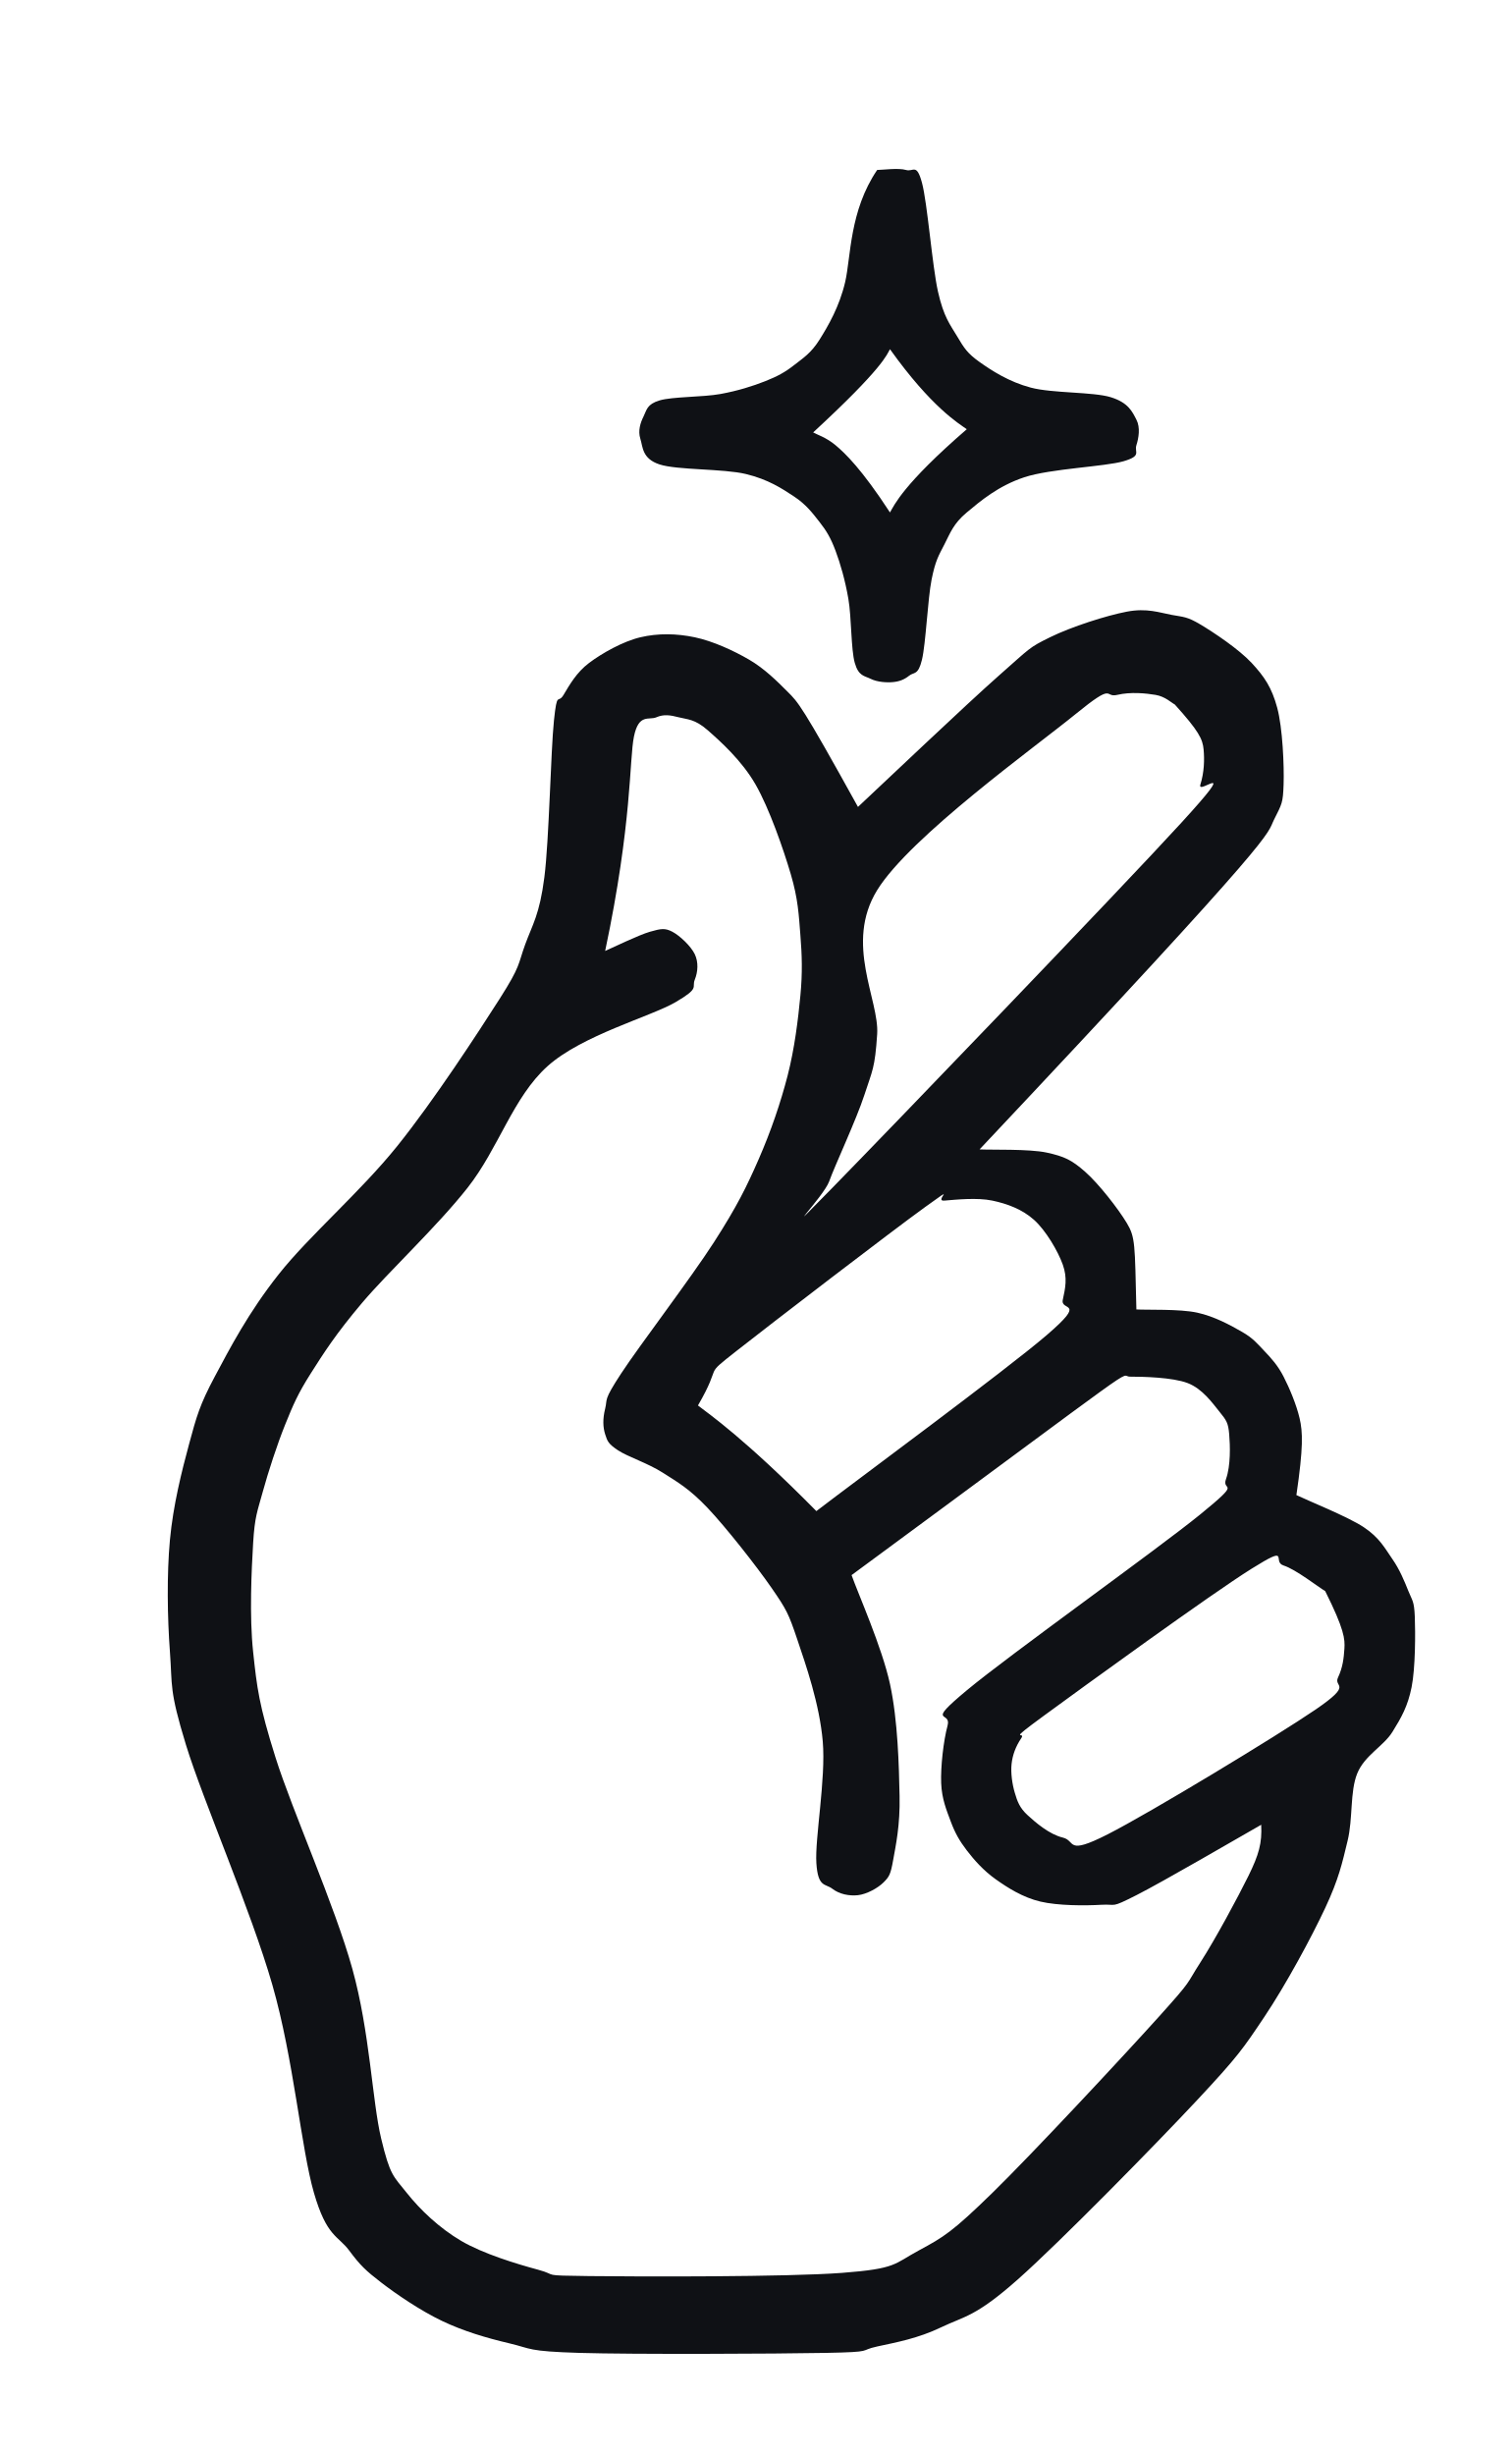
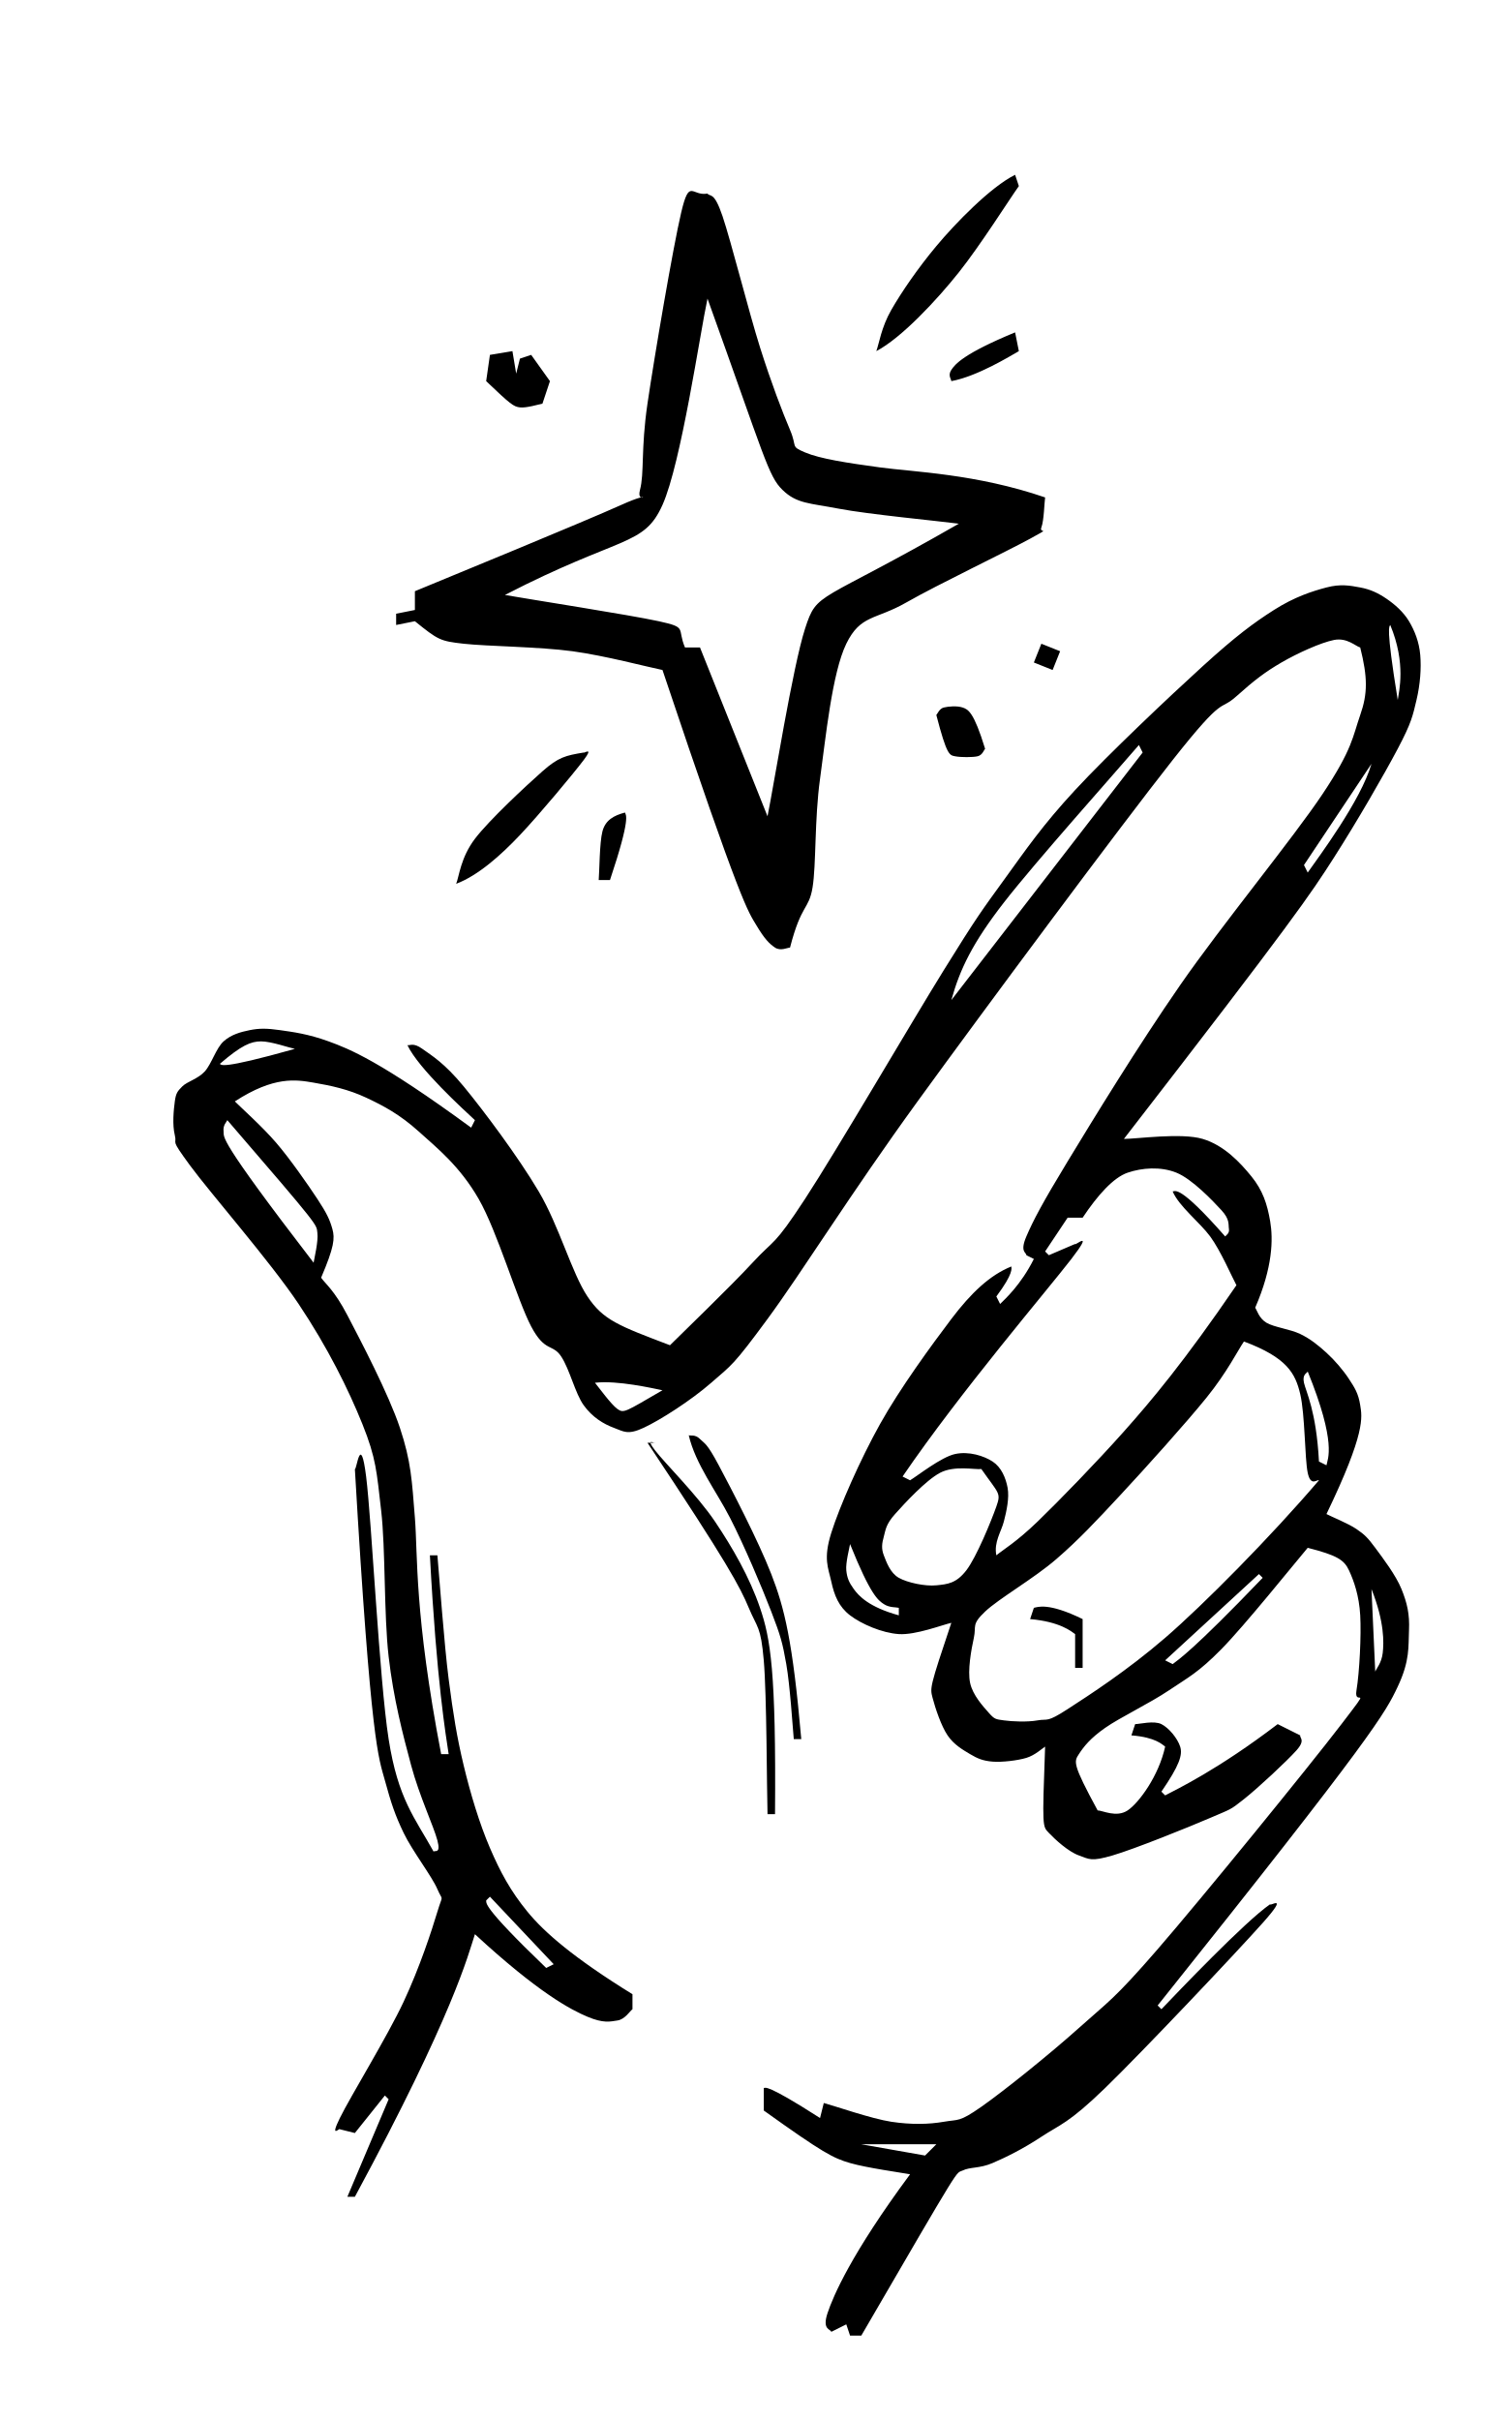
- <svg xmlns="http://www.w3.org/2000/svg" viewBox="-41.1 -41.1 472.4 767.0" role="img" aria-label="spark">
-   <path d="M227 211C209.3 179 208.3 178.3 205 175C201.7 171.7 197.8 167.8 193 165C188.2 162.2 181.7 159.2 176 158C170.3 156.8 164.5 156.7 159 158C153.5 159.3 147 163 143 166C139 169 136.8 173 135 176C133.2 179 133 174.5 132 184C131 193.5 130.5 221.3 129 233C127.5 244.7 125.3 247.7 123 254C120.7 260.3 121.7 260.5 115 271C108.3 281.5 94.5 302.7 83 317C71.5 331.3 55.5 345 46 357C36.5 369 30.7 380.2 26 389C21.3 397.8 20.3 401.5 18 410C15.7 418.5 13 429.2 12 440C11 450.8 11.2 464.3 12 475C12.8 485.7 11.7 486.7 17 504C22.3 521.3 37.3 555.7 44 579C50.7 602.3 53 630.2 57 644C61 657.8 64.5 657.3 68 662C71.5 666.7 73.2 668.3 78 672C82.8 675.7 90.3 680.8 97 684C103.7 687.2 110.8 689.3 118 691C125.2 692.7 123.5 693.5 140 694C156.5 694.5 201.5 694.3 217 694C232.5 693.7 227 693.3 233 692C239 690.7 245.7 689.5 253 686C260.3 682.5 263.7 682.8 277 671C290.3 659.2 320.2 628.7 333 615C345.8 601.3 347.3 599 354 589C360.7 579 368.7 564.2 373 555C377.3 545.8 378.3 541 380 534C381.7 527 380.7 518.7 383 513C385.3 507.3 391.2 504.5 394 500C396.8 495.5 398.8 492 400 486C401.2 480 401.2 469 401 464C400.8 459 400.2 459 399 456C397.8 453 396.3 449.3 394 446C391.7 442.7 390 439.3 385 436C380 432.7 367.5 427.7 364 426L364 426C366.2 411 366 406.3 365 402C364 397.7 361.8 392.5 360 389C358.2 385.5 356.2 383.3 354 381C351.8 378.7 350.5 377 347 375C343.5 373 338.5 370.2 333 369C327.5 367.8 317.2 368.2 314 368L314 368C313.5 347.5 313.7 345.5 311 341C308.3 336.5 302.2 328.7 298 325C293.8 321.3 291.5 320.2 286 319C280.5 317.8 268.5 318.2 265 318L265 318C360.3 216.8 354.5 220 357 215C359.5 210 359.8 209.8 360 204C360.2 198.2 359.7 186.3 358 180C356.3 173.7 354 170.3 350 166C346 161.7 338.2 156.5 334 154C329.8 151.5 328.8 151.7 325 151C321.2 150.3 317.3 148.8 311 150C304.7 151.2 293.7 154.7 287 158C280.3 161.3 281 161.2 271 170C261 178.8 234.3 204.2 227 211L227 211Z M373 456C379 468 379.2 471 379 474C378.8 477 378.5 479.8 377 483C375.5 486.2 382 484.8 370 493C358 501.2 318.2 525.3 305 532C291.8 538.7 295.2 534 291 533C286.8 532 282.5 528.3 280 526C277.5 523.7 276.8 521.7 276 519C275.2 516.3 274.7 512.8 275 510C275.3 507.2 276.3 504.5 278 502C279.7 499.5 273 503.8 285 495C297 486.2 337.5 456.8 350 449C362.5 441.2 356.2 446.8 360 448C363.8 449.2 370.8 454.7 373 456L373 456Z M214 431C191.8 408.5 180.5 400.7 177 398L177 398C185 384.2 178.2 389.5 189 381C199.8 372.5 237.2 343.8 248 336C258.8 328.2 250.5 334.3 254 334C257.5 333.7 264.3 333 269 334C273.7 335 278.3 336.7 282 340C285.7 343.3 289.5 349.8 291 354C292.5 358.2 291.8 361.3 291 365C290.2 368.7 298.8 365 286 376C273.2 387 226 421.8 214 431L214 431Z M225 451C320.5 380.7 308 389 312 389C316 389 325.3 389.2 330 391C334.7 392.8 337.8 397.3 340 400C342.2 402.7 342.7 403.5 343 407C343.3 410.5 343.5 416.8 342 421C340.5 425.2 347.5 421 334 432C320.5 443 274.2 476 261 487C247.8 498 256.3 493.2 255 498C253.7 502.8 252.8 511 253 516C253.2 521 254.7 524.5 256 528C257.3 531.5 258.7 534 261 537C263.3 540 266.2 543.3 270 546C273.8 548.7 278.5 551.7 284 553C289.5 554.3 298 554.3 303 554C308 553.7 305.7 555.2 314 551C322.3 546.8 346.5 532.7 353 529L353 529C353.3 534.7 352.3 538.3 349 545C345.7 551.7 338.7 564.7 334 572C329.3 579.3 331.8 577 321 589C310.2 601 281.5 631.8 269 644C256.5 656.2 253.8 657.8 246 662C238.2 666.2 239.2 667.7 222 669C204.8 670.3 158.8 670.2 143 670C127.2 669.8 133.7 669.8 127 668C120.3 666.2 109.8 663 103 659C96.2 655 90.2 649.3 86 644C81.8 638.7 80.8 638.7 78 627C75.2 615.3 74.5 593.8 69 574C63.5 554.2 50.2 524.5 45 508C39.8 491.5 39.2 486.2 38 475C36.8 463.8 37.5 449.3 38 441C38.5 432.7 39.3 431.2 41 425C42.7 418.8 45.5 410.2 48 404C50.5 397.8 52 394.3 56 388C60 381.7 63.8 375.7 72 366C80.2 356.3 95.3 342.3 105 330C114.7 317.7 119.2 301.7 130 292C140.8 282.3 162.3 276.5 170 272C177.7 267.5 175 267.5 176 265C177 262.5 177.2 259.5 176 257C174.8 254.5 171.3 251.2 169 250C166.7 248.8 165.5 249 162 250C158.5 251 150.3 255 148 256L148 256C156.5 215.8 155.5 196.3 157 189C158.5 181.7 161.7 184 164 183C166.3 182 168.3 182.3 171 183C173.7 183.7 176 183.5 180 187C184 190.5 190.7 196.5 195 204C199.3 211.5 203.7 224.2 206 232C208.3 239.8 208.5 244.7 209 251C209.5 257.3 209.7 262.7 209 270C208.3 277.3 207.2 286.5 205 295C202.8 303.5 199.8 312.3 196 321C192.2 329.7 189.2 335.8 182 347C174.8 358.2 158.7 379.3 153 388C147.3 396.7 148.8 395.8 148 399C147.2 402.2 147.3 404.8 148 407C148.7 409.2 149 410 152 412C155 414 161.3 416 166 419C170.7 422 174.3 424 180 430C185.7 436 195.3 448.2 200 455C204.7 461.8 205.3 463 208 471C210.7 479 215 491.3 216 503C217 514.7 213.5 533.3 214 541C214.5 548.7 216.8 547.3 219 549C221.2 550.7 224.3 551.3 227 551C229.7 550.7 233.2 548.8 235 547C236.8 545.2 237.2 544.5 238 540C238.8 535.5 240.2 529.2 240 520C239.8 510.8 239.5 496.5 237 485C234.5 473.5 227 456.7 225 451L225 451Z M326 179C333.5 187.3 334.7 189.8 335 193C335.3 196.2 335.2 200.2 334 204C332.8 207.8 347.2 195 328 216C308.8 237 237.3 311.3 219 330C200.7 348.7 216.3 332.8 218 328C219.7 323.2 226.5 308.7 229 301C231.5 293.3 232.3 292.7 233 282C233.7 271.3 222.7 253.7 233 237C243.3 220.3 282.5 192.2 295 182C307.5 171.8 303.8 177 308 176C312.2 175 317 175.5 320 176C323 176.5 325 178.5 326 179L326 179Z M233 12C224.3 24.8 224.8 39.3 223 47C221.2 54.7 217.7 60.7 215 65C212.3 69.3 209.8 70.8 207 73C204.2 75.2 201.8 76.5 198 78C194.2 79.5 189.5 81 184 82C178.5 83 169 82.8 165 84C161 85.2 161 87 160 89C159 91 158.2 93.5 159 96C159.8 98.5 159.5 102.2 165 104C170.5 105.8 185 105.3 192 107C199 108.7 203.2 111.5 207 114C210.8 116.5 212.8 119.2 215 122C217.2 124.8 218.5 127 220 131C221.5 135 223 140.2 224 146C225 151.8 224.8 161.8 226 166C227.2 170.2 229 170 231 171C233 172 236 172.2 238 172C240 171.8 241.5 171.2 243 170C244.5 168.8 245.8 170 247 165C248.2 160 248.8 146 250 140C251.2 134 252.2 132.5 254 129C255.8 125.5 256.8 122.5 261 119C265.2 115.5 270.8 110.7 279 108C287.2 105.3 304.2 104.7 310 103C315.8 101.3 313.3 100.2 314 98C314.7 95.8 315.3 92.5 314 90C312.7 87.5 311.5 84.7 306 83C300.5 81.3 287.8 81.8 281 80C274.2 78.2 268.8 74.7 265 72C261.2 69.3 260.2 67.7 258 64C255.8 60.3 253.8 58 252 50C250.2 42 248.7 22.3 247 16C245.3 9.7 244.3 12.7 242 12C239.7 11.3 234.5 12 233 12L233 12Z M237 68C250 86.2 258.5 91.2 261 93L261 93C241 110.3 238.3 116.8 237 119L237 119C228.2 105.5 223 100.5 220 98C217 95.5 214.2 94.7 213 94L213 94C235 73.7 236 69.7 237 68L237 68Z" fill="#0F1115" fill-rule="evenodd" />
+ <svg xmlns="http://www.w3.org/2000/svg" viewBox="-34.6 -34.6 402.9 645.1" role="img" aria-label="spark">
+   <path d="M241 394L240 397C248 397.7 251 400.3 252 401L252 401L252 410L254 410L254 397C244.8 392.5 242 393.8 241 394L241 394Z M138 350C159.5 382.3 162.7 388.5 165 394C167.3 399.5 168.2 398.8 169 408C169.8 417.2 169.8 442.2 170 449L170 449L172 449C172.3 410.8 170.8 402.2 168 394C165.2 385.8 160.7 378 156 371C151.3 364 142.7 355.5 140 352C137.3 348.5 140 350.3 140 350L140 350L138 350Z M149 348C150.8 355.7 156.3 362.8 160 370C163.7 377.2 168.5 388.5 171 395C173.5 401.5 174 403.3 175 409C176 414.7 176.7 425.7 177 429L177 429L179 429C176.7 402.7 174.5 394 171 385C167.5 376 160.2 362 157 356C153.8 350 153.3 350.3 152 349C150.7 347.7 149.5 348.2 149 348L149 348Z M132 182C129 182.8 126.8 184 126 187C125.2 190 125.2 197.8 125 200L125 200L128 200C133.7 183 132.2 182.7 132 182L132 182Z M121 166C116.2 166.8 114.3 167.2 110 171C105.7 174.8 95.8 184 92 189C88.2 194 87.8 199 87 201L87 201C92.8 198.8 98.8 193.5 104 188C109.2 182.5 118.2 171.7 121 168C123.8 164.3 121 166.3 121 166L121 166Z M215 156C217.8 166.8 218.5 166.7 220 167C221.5 167.3 224.7 167.3 226 167C227.3 166.7 227.7 165.3 228 165L228 165C225 155.2 223.5 154.5 222 154C220.5 153.5 218.2 153.7 217 154C215.8 154.3 215.3 155.7 215 156L215 156Z M243 137L241 142L246 144L248 139L243 137Z M144 324C130.3 318.8 126.2 317.3 122 311C117.8 304.7 114.5 292.3 109 283C103.5 273.7 94.2 261.3 89 255C83.8 248.7 80.5 246.8 78 245C75.5 243.2 74.7 244.2 74 244L74 244C77 250.3 89 261.2 92 264L92 264L91 266C66.7 248.2 58.5 245 53 243C47.5 241 43.5 240.5 40 240C36.5 239.5 34.5 239.5 32 240C29.5 240.5 27 241.2 25 243C23 244.8 21.8 249 20 251C18.2 253 15.3 253.7 14 255C12.7 256.3 12.3 256.8 12 259C11.7 261.2 11.3 265.2 12 268C12.7 270.8 10.5 268.5 16 276C21.5 283.5 37.3 301.5 45 313C52.7 324.5 58.3 335.8 62 345C65.7 354.2 65.8 357.7 67 368C68.2 378.3 67.7 395.7 69 407C70.3 418.3 72.8 427.8 75 436C77.2 444.2 81 452.2 82 456C83 459.8 81.2 458.5 81 459L81 459C76 450 71.5 445 69 429C66.5 413 64.5 371 63 359C61.5 347 60.5 357.3 60 357L60 357C64.3 430.8 66.3 433.8 68 440C69.7 446.2 70.7 449.2 73 454C75.3 458.8 80.5 465.5 82 469C83.5 472.5 83.5 470 82 475C80.5 480 77.3 489.8 73 499C68.7 508.2 58.8 524.3 56 530C53.2 535.7 56 532.5 56 533L56 533L60 534L68 524L69 525L58 551L60 551C86.3 502.3 90.2 486.5 92 481L92 481C109 496.7 117.7 501.2 122 503C126.3 504.8 128 504.3 130 504C132 503.7 133.3 501.5 134 501L134 501L134 497C118.3 487.3 110.5 480.5 106 475C101.5 469.5 98.8 464.5 96 458C93.2 451.5 90.8 443.5 89 436C87.2 428.5 86.2 422.3 85 413C83.8 403.7 82.5 385.5 82 380L82 380L80 380C81.8 413.8 84.3 428.3 85 433L85 433L83 433C75.8 395.5 76.8 380 76 370C75.2 360 75 355 72 346C69 337 61.5 322.7 58 316C54.5 309.3 52.2 307.7 51 306L51 306C54.5 297.8 54.7 295.5 54 293C53.3 290.5 52.5 288.8 50 285C47.5 281.2 42.7 274.3 39 270C35.3 265.7 29.8 260.8 28 259L28 259C38.5 252.2 44.3 253.2 49 254C53.7 254.8 58.3 255.8 63 258C67.7 260.2 72 262.5 77 267C82 271.5 88 276.3 93 285C98 293.7 103.3 312 107 319C110.7 326 112.7 323.5 115 327C117.3 330.5 118.7 336.8 121 340C123.3 343.2 126.3 345 129 346C131.7 347 132.7 348 137 346C141.3 344 149.5 338.8 155 334C160.5 329.2 160.8 329.5 170 317C179.2 304.5 192 283.8 210 259C228 234.2 263.8 186 278 168C292.2 150 290.2 155.3 295 151C299.8 146.7 302.7 144.5 307 142C311.3 139.5 317.5 136.7 321 136C324.5 135.3 326.8 137.7 328 138L328 138C330 146 330 150.3 328 156C326 161.7 326 165 318 177C310 189 291.3 211.7 280 228C268.7 244.3 256.8 263.8 250 275C243.2 286.2 240.8 290.8 239 295C237.2 299.2 239 299.2 239 300L239 300L241 301C237.5 308 233.2 311.8 232 313L232 313L231 311C235.7 304.7 235 303.5 235 303L235 303C229.3 305.3 224.3 310 219 317C213.7 324 205.3 335.5 200 345C194.7 354.5 189.2 367 187 374C184.8 381 186.2 383.3 187 387C187.8 390.7 189 393.7 192 396C195 398.3 200.5 400.7 205 401C209.5 401.3 216.7 398.5 219 398L219 398C213.2 415.3 213.3 415.3 214 418C214.7 420.7 216.3 425.5 218 428C219.7 430.5 222 431.8 224 433C226 434.2 227.5 434.8 230 435C232.5 435.2 236.7 434.7 239 434C241.3 433.3 243.2 431.5 244 431L244 431C243.2 452.8 243.3 452.2 245 454C246.7 455.8 250.2 459 253 460C255.8 461 256.2 461.7 262 460C267.8 458.3 282.2 452.5 288 450C293.8 447.5 293.2 448 297 445C300.8 442 308.5 434.8 311 432C313.5 429.2 311.8 428.7 312 428L312 428L306 425C290 437.2 279.2 442.3 276 444L276 444L275 443C279.8 436 280.7 433.2 280 431C279.3 428.8 277 426 275 425C273 424 269.2 425 268 425L268 425L267 428C273.5 428.5 275.3 430.5 276 431L276 431C274.3 438.8 269 446 266 448C263 450 259.3 448 258 448L258 448C251.2 435.5 251.7 435 253 433C254.3 431 256 428.8 260 426C264 423.2 271.8 419.5 277 416C282.2 412.5 284.8 411.3 291 405C297.2 398.7 310.2 382.5 314 378L314 378C321.8 380 323.7 381.2 325 384C326.3 386.8 327.7 390.7 328 396C328.3 401.3 327.8 411.2 327 416C326.2 420.8 331.8 413.5 323 425C314.2 436.5 285.7 471.5 274 485C262.3 498.5 260.8 499 253 506C245.2 513 233 522.8 227 527C221 531.2 221 530.3 217 531C213 531.7 208.3 531.8 203 531C197.7 530.2 188 526.8 185 526L185 526L184 530C169.5 520.7 169.5 522 169 522L169 522L169 528C184.8 539.3 187.5 540.7 192 542C196.5 543.3 205.3 544.5 208 545L208 545C192.3 566.2 187.5 577.5 186 582C184.5 586.5 186.8 586.2 187 587L187 587L191 585L192 588L195 588C222.5 540.7 220 545 222 544C224 543 226.5 543.5 230 542C233.5 540.5 238 538.3 243 535C248 531.7 250.2 531.5 260 522C269.8 512.5 294.7 486.2 302 478C309.3 469.8 303.7 473.8 304 473L304 473C297.2 477.7 279.5 496.3 275 501L275 501L274 500C331.7 427.8 334.7 422 338 415C341.3 408 340.8 404.3 341 400C341.2 395.7 340.5 392.7 339 389C337.5 385.3 334 380.7 332 378C330 375.3 329.2 374.5 327 373C324.8 371.5 320.3 369.7 319 369L319 369C329.5 347.2 328.5 343.2 328 340C327.5 336.8 326.5 335.3 325 333C323.5 330.7 321.2 328 319 326C316.8 324 314.7 322.3 312 321C309.3 319.7 305 319.2 303 318C301 316.8 300.5 314.7 300 314L300 314C304.7 303.2 304.8 295.7 304 291C303.2 286.3 302 282.7 299 279C296 275.3 291.7 270.7 286 269C280.3 267.3 268.5 269 265 269L265 269C310.3 210.5 314.8 203.7 321 194C327.2 184.3 334.3 172 338 165C341.7 158 342 156.2 343 152C344 147.8 344.3 143.5 344 140C343.7 136.5 342.5 133.5 341 131C339.5 128.5 337.2 126.5 335 125C332.8 123.5 330.7 122.5 328 122C325.3 121.5 322.8 121 319 122C315.2 123 310.5 124.5 305 128C299.5 131.5 294.8 135 286 143C277.2 151 260.8 166.5 252 176C243.2 185.5 238.8 192 233 200C227.2 208 225.8 209.8 217 224C208.2 238.2 188.5 272 180 285C171.5 298 172 295.5 166 302C160 308.5 147.7 320.3 144 324L144 324Z M195 537L215 537L212 540L195 537Z M95 472L96 471L113 489L111 490C93.3 473 95.2 472.7 95 472L95 472Z M331 389C334.5 397.8 334.3 403.3 334 406C333.7 408.7 332.3 410.2 332 411L332 411L331 389Z M302 386C283 405.8 279.5 407.8 278 409L278 409L276 408L301 385L302 386Z M192 377C197.5 390.7 199.5 392 201 393C202.5 394 204.3 393.8 205 394L205 394L205 396C197 393.8 194.3 390.8 193 389C191.7 387.2 191.2 386 191 384C190.8 382 191.8 378.2 192 377L192 377Z M227 357C231.7 363.7 232.3 363.3 231 367C229.7 370.7 225.7 380.5 223 384C220.3 387.5 218 387.7 215 388C212 388.3 207.3 387.3 205 386C202.7 384.7 201.7 381.8 201 380C200.3 378.2 200.5 376.8 201 375C201.5 373.2 201.5 371.8 204 369C206.5 366.2 212.2 360 216 358C219.8 356 225.2 357.2 227 357L227 357Z M124 334C130 333.3 139.5 335.5 142 336L142 336C132 341.8 131.7 342.2 130 341C128.3 339.8 125 335.2 124 334L124 334Z M314 331C321.8 350.2 319.3 354.3 319 356L319 356L317 355C316.3 341.5 313.5 336.3 313 334C312.5 331.7 313.8 331.5 314 331L314 331Z M317 360C304.2 375 286.2 393.2 276 402C265.8 410.8 255.7 417.3 250 421C244.3 424.7 244.8 423.5 242 424C239.2 424.5 235.2 424.3 233 424C230.8 423.7 230.5 423.7 229 422C227.5 420.3 224.7 417.3 224 414C223.3 410.7 224.3 405.2 225 402C225.7 398.8 224.3 398.5 228 395C231.7 391.5 241 386.2 247 381C253 375.8 257.3 371.2 264 364C270.7 356.8 281.5 344.8 287 338C292.5 331.2 295.3 325.5 297 323L297 323C308.5 327.3 310.7 331.5 312 337C313.3 342.5 313.2 354.2 314 358C314.8 361.8 316.5 359.7 317 360L317 360Z M292 295C279.7 281 278.7 283 278 283L278 283C279.7 287 285.2 291.2 288 295C290.8 298.8 293.8 305.8 295 308L295 308C281 328.5 272.3 338.8 265 347C257.7 355.2 247.7 365.5 242 371C236.3 376.5 232.8 378.5 231 380L231 380C230.3 376.5 232.3 373.7 233 371C233.7 368.3 234.5 364.7 234 362C233.5 359.3 232.3 356.5 230 355C227.7 353.5 223.7 352.2 220 353C216.3 353.8 210 358.8 208 360L208 360L206 359C221.5 336.3 244.7 309.2 251 301C257.3 292.8 251.8 297.7 252 297L252 297L245 300L244 299L250 290L254 290C258 284 262.2 279.3 266 278C269.8 276.7 274.8 276.3 279 278C283.2 279.7 288.7 285.5 291 288C293.3 290.5 292.8 291.8 293 293C293.2 294.2 292.2 294.7 292 295L292 295Z M26 264C51 293 49.7 291.7 50 294C50.3 296.3 49.2 300.7 49 302L49 302C23 268.2 25.2 268.7 25 267C24.8 265.3 25.8 264.5 26 264L26 264Z M44 245C23.7 250.7 24.5 249.2 24 249L24 249C29.8 244 32.3 243 35 243C37.7 243 42.5 244.7 44 245L44 245Z M331 169C328.2 178.8 316.8 194 314 198L314 198L313 196L331 169Z M269 164L270 166L219 232C221.3 223.7 224.7 216.7 233 206C241.3 195.3 263 171 269 164L269 164Z M336 132C340.3 142.3 338.3 149.8 338 152L338 152C334.7 131.7 335.8 132.5 336 132L336 132Z M96 60L95 67C101.5 73.2 102.3 73.8 104 74C105.7 74.2 109 73.2 110 73L110 73L112 67L107 60L104 61L103 65L102 59L96 60Z M236 54C222.2 59.7 220 62.5 219 64C218 65.5 219 66.5 219 67L219 67C226 65.7 234.7 60.3 237 59L237 59L236 54Z M76 123L76 128L71 129L71 132L76 131C82.2 136 82.7 136.3 89 137C95.3 137.7 109.2 137.8 118 139C126.8 140.2 138 143.2 142 144L142 144C163.2 207.3 164.8 208.3 167 212C169.2 215.7 170.5 217 172 218C173.5 219 175.3 218 176 218L176 218C179 206.3 181 208 182 202C183 196 182.5 183.8 184 173C185.5 162.2 187.2 144.8 191 137C194.8 129.2 198.8 130.7 207 126C215.2 121.3 234 112.3 240 109C246 105.7 242.3 107.8 243 106C243.7 104.2 243.8 99.3 244 98L244 98C225.7 91.7 208.8 91.2 200 90C191.2 88.8 184 87.7 180 86C176 84.3 178 84.7 176 80C174 75.3 171 67.5 168 58C165 48.5 160.3 29.8 158 23C155.7 16.2 154.7 18 154 17L154 17C149.8 17.8 149.2 12.7 147 22C144.8 31.3 139.8 60.7 138 73C136.2 85.3 137.2 91.5 136 96C134.8 100.5 141 95.5 131 100C121 104.5 85.2 119.2 76 123L76 123Z M154 45C169.3 87.5 170.2 92.3 174 96C177.8 99.7 181.2 99.5 189 101C196.8 102.5 215.7 104.3 221 105L221 105C183.2 126.7 183.3 122.8 180 133C176.7 143.2 171.7 174.7 170 183L170 183L152 138L148 138C145.8 132.8 148.8 132.7 141 131C133.2 129.3 106.8 125.2 100 124L100 124C131 108 137 111.2 142 100C147 88.8 152 54.2 154 45L154 45Z M236 12C229.5 15.2 220 25 215 31C210 37 205.7 43.3 203 48C200.3 52.7 199.7 57.2 199 59L199 59C205.7 55.5 215.2 45.3 221 38C226.8 30.7 234.3 18.8 237 15L237 15L236 12Z" fill="#000000" fill-rule="evenodd" />
</svg>
